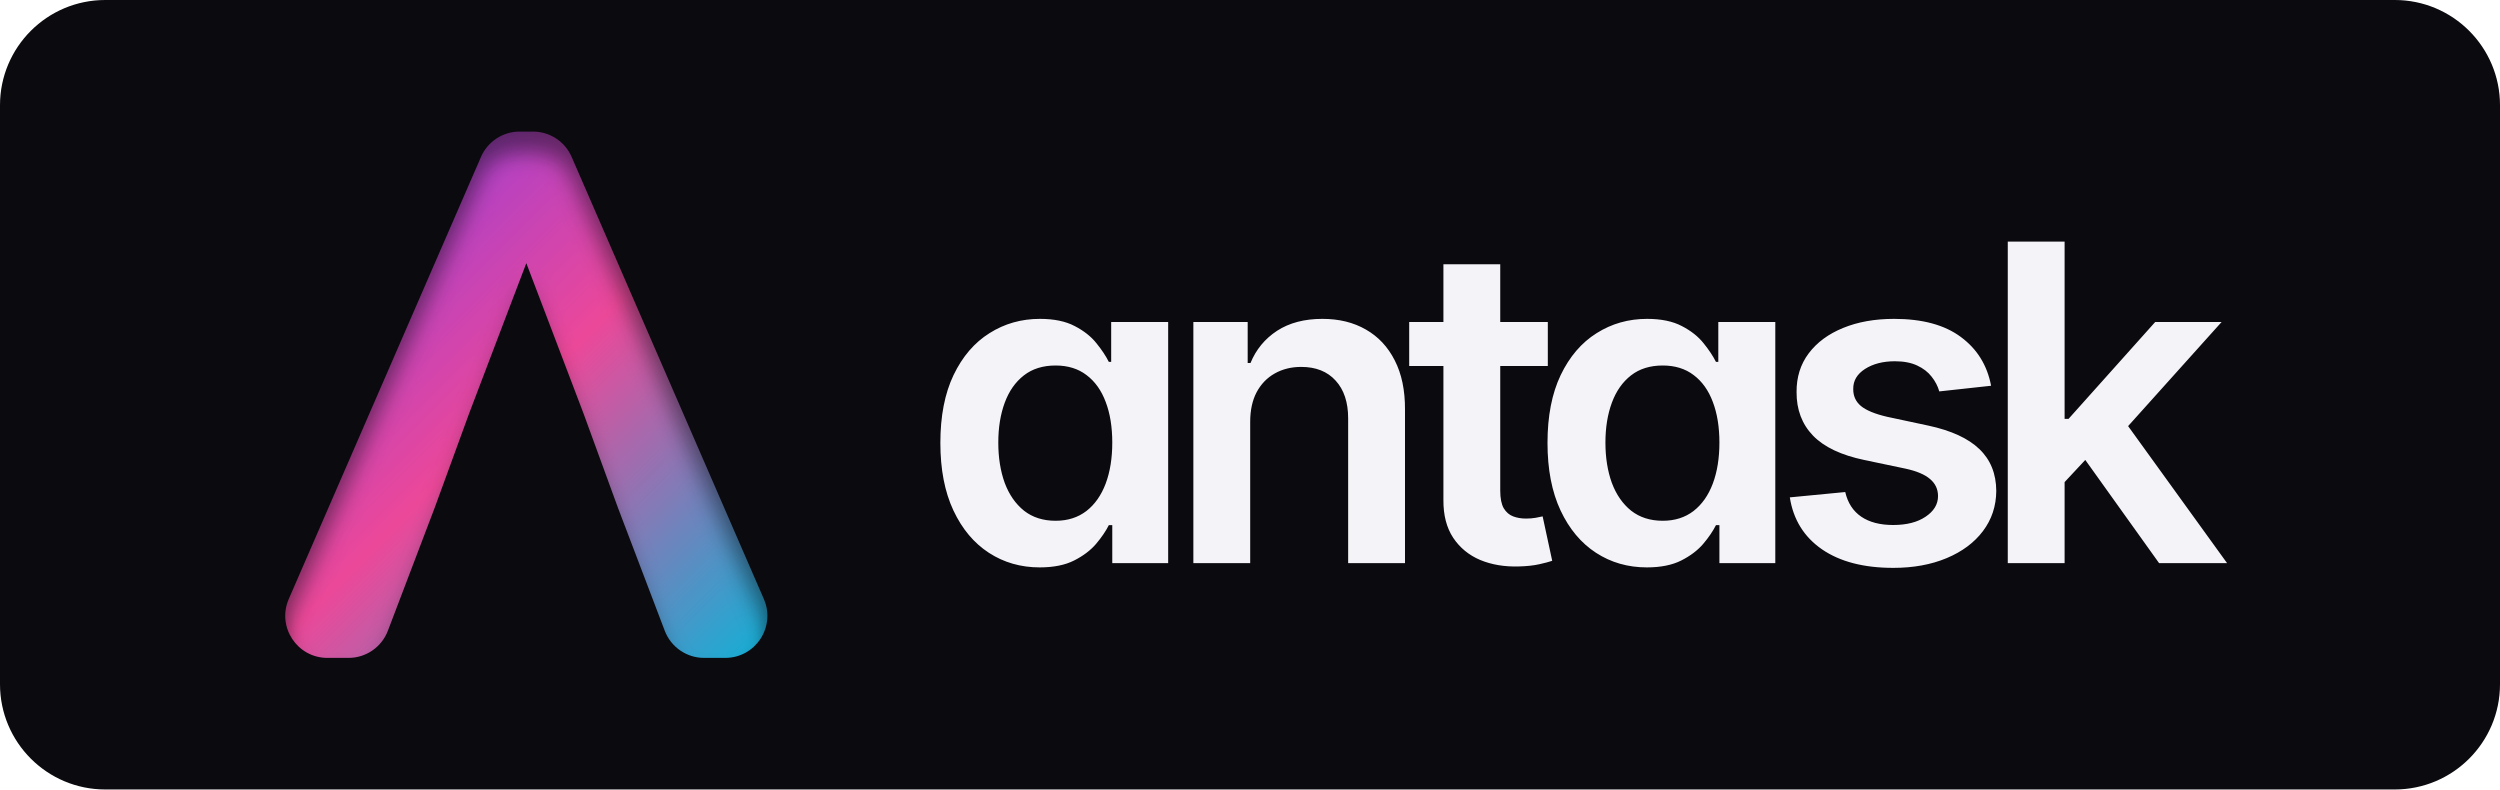
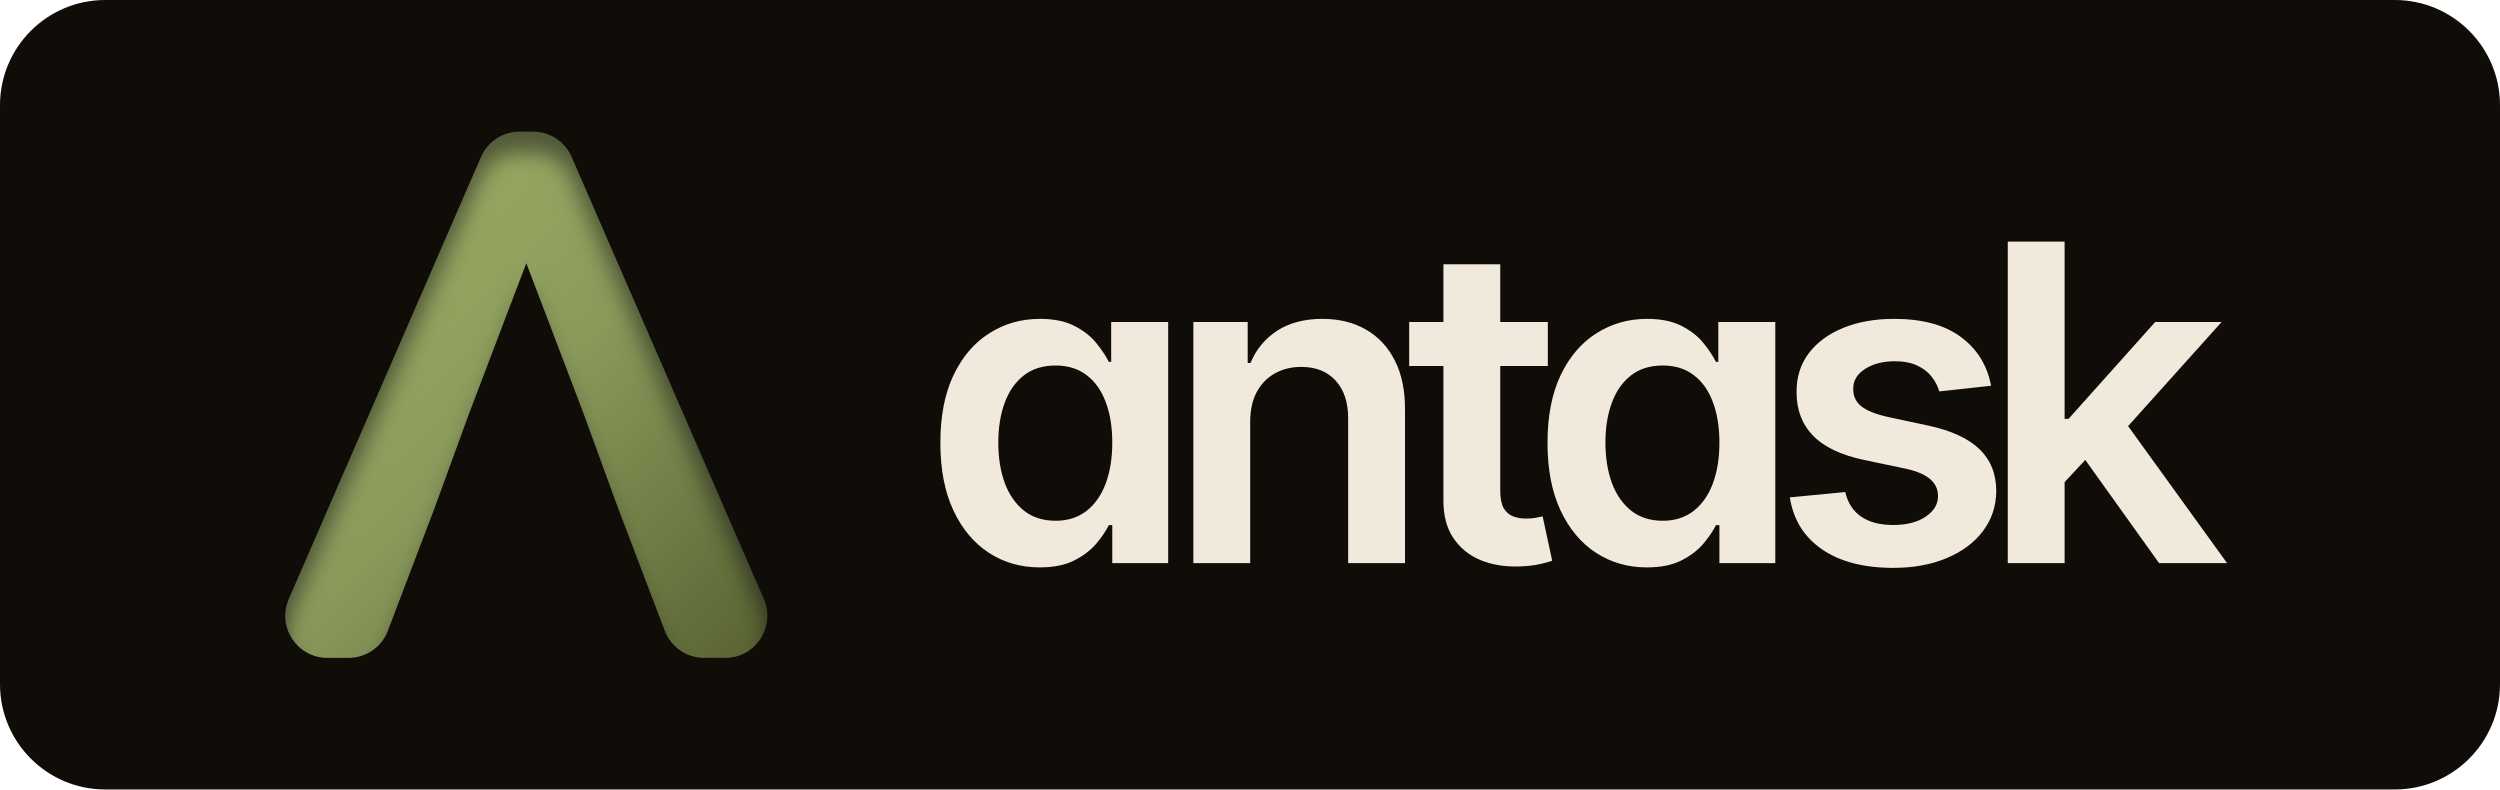
<svg xmlns="http://www.w3.org/2000/svg" width="475" height="150" viewBox="0 0 475 150" fill="none">
-   <rect width="475" height="150" rx="20" fill="#0A0A0F" />
+   <rect width="475" height="150" rx="20" fill="#100c08" />
  <g filter="url(#filter0_i_1_97)">
    <path d="M66.223 125H62.202C56.44 125 52.568 119.094 54.865 113.81L91.387 29.81C92.657 26.889 95.538 25 98.723 25H101.277C104.462 25 107.343 26.889 108.613 29.81L145.135 113.81C147.432 119.094 143.56 125 137.798 125H133.777C130.456 125 127.48 122.948 126.3 119.845L117.391 96.429L110.87 78.571L100 50L89.13 78.571L82.609 96.429L73.7 119.845C72.52 122.948 69.544 125 66.223 125Z" fill="url(#paint0_linear_1_97)" />
  </g>
-   <path d="M197.551 107.805C193.952 107.805 190.73 106.881 187.886 105.031C185.043 103.182 182.795 100.497 181.145 96.977C179.494 93.457 178.669 89.182 178.669 84.151C178.669 79.06 179.504 74.764 181.175 71.264C182.865 67.744 185.142 65.09 188.006 63.3C190.869 61.49 194.061 60.585 197.581 60.585C200.266 60.585 202.473 61.043 204.203 61.957C205.933 62.852 207.305 63.936 208.32 65.209C209.334 66.462 210.119 67.645 210.676 68.758H211.124V61.182H221.952V107H211.332V99.781H210.676C210.119 100.895 209.314 102.078 208.26 103.331C207.206 104.564 205.814 105.618 204.084 106.493C202.354 107.368 200.176 107.805 197.551 107.805ZM200.564 98.946C202.851 98.946 204.8 98.329 206.411 97.097C208.021 95.844 209.244 94.104 210.08 91.876C210.915 89.649 211.332 87.054 211.332 84.091C211.332 81.128 210.915 78.553 210.08 76.365C209.264 74.178 208.051 72.477 206.44 71.264C204.849 70.051 202.891 69.445 200.564 69.445C198.158 69.445 196.149 70.071 194.538 71.324C192.928 72.577 191.714 74.307 190.899 76.514C190.084 78.722 189.676 81.247 189.676 84.091C189.676 86.954 190.084 89.51 190.899 91.757C191.734 93.984 192.957 95.744 194.568 97.037C196.199 98.31 198.197 98.946 200.564 98.946ZM237.537 80.153V107H226.738V61.182H237.059V68.967H237.596C238.65 66.402 240.331 64.364 242.638 62.852C244.964 61.341 247.838 60.585 251.258 60.585C254.42 60.585 257.175 61.261 259.521 62.614C261.888 63.966 263.717 65.925 265.01 68.49C266.322 71.055 266.969 74.168 266.949 77.827V107H256.15V79.497C256.15 76.435 255.355 74.038 253.764 72.308C252.193 70.578 250.015 69.713 247.231 69.713C245.342 69.713 243.662 70.131 242.19 70.966C240.738 71.781 239.595 72.965 238.76 74.516C237.944 76.067 237.537 77.946 237.537 80.153ZM294.085 61.182V69.534H267.746V61.182H294.085ZM274.249 50.205H285.047V93.219C285.047 94.671 285.266 95.784 285.703 96.56C286.16 97.315 286.757 97.832 287.493 98.111C288.229 98.389 289.044 98.528 289.939 98.528C290.615 98.528 291.232 98.479 291.788 98.379C292.365 98.28 292.803 98.19 293.101 98.111L294.92 106.553C294.344 106.751 293.518 106.97 292.445 107.209C291.391 107.447 290.098 107.587 288.567 107.626C285.862 107.706 283.426 107.298 281.259 106.403C279.091 105.489 277.371 104.077 276.098 102.168C274.845 100.259 274.229 97.872 274.249 95.008V50.205ZM312.907 107.805C309.307 107.805 306.086 106.881 303.242 105.031C300.398 103.182 298.151 100.497 296.501 96.977C294.85 93.457 294.025 89.182 294.025 84.151C294.025 79.06 294.86 74.764 296.53 71.264C298.221 67.744 300.498 65.09 303.361 63.3C306.225 61.49 309.417 60.585 312.937 60.585C315.621 60.585 317.829 61.043 319.559 61.957C321.289 62.852 322.661 63.936 323.675 65.209C324.689 66.462 325.475 67.645 326.032 68.758H326.479V61.182H337.307V107H326.688V99.781H326.032C325.475 100.895 324.67 102.078 323.616 103.331C322.562 104.564 321.17 105.618 319.439 106.493C317.709 107.368 315.532 107.805 312.907 107.805ZM315.92 98.946C318.206 98.946 320.155 98.329 321.766 97.097C323.377 95.844 324.6 94.104 325.435 91.876C326.27 89.649 326.688 87.054 326.688 84.091C326.688 81.128 326.27 78.553 325.435 76.365C324.62 74.178 323.407 72.477 321.796 71.264C320.205 70.051 318.246 69.445 315.92 69.445C313.513 69.445 311.505 70.071 309.894 71.324C308.283 72.577 307.07 74.307 306.255 76.514C305.439 78.722 305.032 81.247 305.032 84.091C305.032 86.954 305.439 89.51 306.255 91.757C307.09 93.984 308.313 95.744 309.924 97.037C311.554 98.31 313.553 98.946 315.92 98.946ZM378.307 73.293L368.463 74.367C368.185 73.372 367.698 72.438 367.002 71.562C366.326 70.688 365.411 69.981 364.257 69.445C363.104 68.908 361.692 68.639 360.022 68.639C357.774 68.639 355.885 69.126 354.354 70.101C352.843 71.075 352.097 72.338 352.117 73.889C352.097 75.222 352.584 76.305 353.578 77.141C354.593 77.976 356.263 78.662 358.59 79.199L366.405 80.869C370.74 81.804 373.962 83.285 376.07 85.314C378.198 87.342 379.272 89.997 379.292 93.278C379.272 96.162 378.426 98.707 376.756 100.915C375.105 103.102 372.809 104.812 369.865 106.045C366.922 107.278 363.542 107.895 359.723 107.895C354.115 107.895 349.601 106.722 346.181 104.375C342.76 102.009 340.722 98.717 340.066 94.501L350.595 93.487C351.073 95.555 352.087 97.117 353.638 98.171C355.189 99.224 357.208 99.751 359.694 99.751C362.259 99.751 364.317 99.224 365.868 98.171C367.439 97.117 368.225 95.814 368.225 94.263C368.225 92.95 367.718 91.867 366.703 91.011C365.709 90.156 364.158 89.5 362.05 89.043L354.235 87.402C349.84 86.487 346.588 84.946 344.48 82.778C342.372 80.591 341.328 77.827 341.348 74.486C341.328 71.662 342.094 69.216 343.645 67.148C345.216 65.06 347.394 63.449 350.178 62.315C352.982 61.162 356.213 60.585 359.872 60.585C365.242 60.585 369.468 61.729 372.55 64.016C375.652 66.303 377.571 69.395 378.307 73.293ZM391.319 92.622L391.29 79.587H393.02L409.486 61.182H422.103L401.849 83.733H399.612L391.319 92.622ZM381.476 107V45.909H392.274V107H381.476ZM410.231 107L395.317 86.149L402.595 78.543L423.148 107H410.231Z" fill="#F4F4F8" />
+   <path d="M197.551 107.805C193.952 107.805 190.73 106.881 187.886 105.031C185.043 103.182 182.795 100.497 181.145 96.977C179.494 93.457 178.669 89.182 178.669 84.151C178.669 79.06 179.504 74.764 181.175 71.264C182.865 67.744 185.142 65.09 188.006 63.3C190.869 61.49 194.061 60.585 197.581 60.585C200.266 60.585 202.473 61.043 204.203 61.957C205.933 62.852 207.305 63.936 208.32 65.209C209.334 66.462 210.119 67.645 210.676 68.758H211.124V61.182H221.952V107H211.332V99.781H210.676C210.119 100.895 209.314 102.078 208.26 103.331C207.206 104.564 205.814 105.618 204.084 106.493C202.354 107.368 200.176 107.805 197.551 107.805ZM200.564 98.946C202.851 98.946 204.8 98.329 206.411 97.097C208.021 95.844 209.244 94.104 210.08 91.876C210.915 89.649 211.332 87.054 211.332 84.091C211.332 81.128 210.915 78.553 210.08 76.365C209.264 74.178 208.051 72.477 206.44 71.264C204.849 70.051 202.891 69.445 200.564 69.445C198.158 69.445 196.149 70.071 194.538 71.324C192.928 72.577 191.714 74.307 190.899 76.514C190.084 78.722 189.676 81.247 189.676 84.091C189.676 86.954 190.084 89.51 190.899 91.757C191.734 93.984 192.957 95.744 194.568 97.037C196.199 98.31 198.197 98.946 200.564 98.946ZM237.537 80.153V107H226.738V61.182H237.059V68.967H237.596C238.65 66.402 240.331 64.364 242.638 62.852C244.964 61.341 247.838 60.585 251.258 60.585C254.42 60.585 257.175 61.261 259.521 62.614C261.888 63.966 263.717 65.925 265.01 68.49C266.322 71.055 266.969 74.168 266.949 77.827V107H256.15V79.497C256.15 76.435 255.355 74.038 253.764 72.308C252.193 70.578 250.015 69.713 247.231 69.713C245.342 69.713 243.662 70.131 242.19 70.966C240.738 71.781 239.595 72.965 238.76 74.516C237.944 76.067 237.537 77.946 237.537 80.153ZM294.085 61.182V69.534H267.746V61.182H294.085ZM274.249 50.205H285.047V93.219C285.047 94.671 285.266 95.784 285.703 96.56C286.16 97.315 286.757 97.832 287.493 98.111C288.229 98.389 289.044 98.528 289.939 98.528C290.615 98.528 291.232 98.479 291.788 98.379C292.365 98.28 292.803 98.19 293.101 98.111L294.92 106.553C294.344 106.751 293.518 106.97 292.445 107.209C291.391 107.447 290.098 107.587 288.567 107.626C285.862 107.706 283.426 107.298 281.259 106.403C279.091 105.489 277.371 104.077 276.098 102.168C274.845 100.259 274.229 97.872 274.249 95.008V50.205ZM312.907 107.805C309.307 107.805 306.086 106.881 303.242 105.031C300.398 103.182 298.151 100.497 296.501 96.977C294.85 93.457 294.025 89.182 294.025 84.151C294.025 79.06 294.86 74.764 296.53 71.264C298.221 67.744 300.498 65.09 303.361 63.3C306.225 61.49 309.417 60.585 312.937 60.585C315.621 60.585 317.829 61.043 319.559 61.957C321.289 62.852 322.661 63.936 323.675 65.209C324.689 66.462 325.475 67.645 326.032 68.758H326.479V61.182H337.307V107H326.688V99.781H326.032C325.475 100.895 324.67 102.078 323.616 103.331C322.562 104.564 321.17 105.618 319.439 106.493C317.709 107.368 315.532 107.805 312.907 107.805ZM315.92 98.946C318.206 98.946 320.155 98.329 321.766 97.097C323.377 95.844 324.6 94.104 325.435 91.876C326.27 89.649 326.688 87.054 326.688 84.091C326.688 81.128 326.27 78.553 325.435 76.365C324.62 74.178 323.407 72.477 321.796 71.264C320.205 70.051 318.246 69.445 315.92 69.445C313.513 69.445 311.505 70.071 309.894 71.324C308.283 72.577 307.07 74.307 306.255 76.514C305.439 78.722 305.032 81.247 305.032 84.091C305.032 86.954 305.439 89.51 306.255 91.757C307.09 93.984 308.313 95.744 309.924 97.037C311.554 98.31 313.553 98.946 315.92 98.946ZM378.307 73.293L368.463 74.367C368.185 73.372 367.698 72.438 367.002 71.562C366.326 70.688 365.411 69.981 364.257 69.445C363.104 68.908 361.692 68.639 360.022 68.639C357.774 68.639 355.885 69.126 354.354 70.101C352.843 71.075 352.097 72.338 352.117 73.889C352.097 75.222 352.584 76.305 353.578 77.141C354.593 77.976 356.263 78.662 358.59 79.199L366.405 80.869C370.74 81.804 373.962 83.285 376.07 85.314C378.198 87.342 379.272 89.997 379.292 93.278C379.272 96.162 378.426 98.707 376.756 100.915C375.105 103.102 372.809 104.812 369.865 106.045C366.922 107.278 363.542 107.895 359.723 107.895C354.115 107.895 349.601 106.722 346.181 104.375C342.76 102.009 340.722 98.717 340.066 94.501L350.595 93.487C351.073 95.555 352.087 97.117 353.638 98.171C355.189 99.224 357.208 99.751 359.694 99.751C362.259 99.751 364.317 99.224 365.868 98.171C367.439 97.117 368.225 95.814 368.225 94.263C368.225 92.95 367.718 91.867 366.703 91.011C365.709 90.156 364.158 89.5 362.05 89.043L354.235 87.402C349.84 86.487 346.588 84.946 344.48 82.778C342.372 80.591 341.328 77.827 341.348 74.486C341.328 71.662 342.094 69.216 343.645 67.148C345.216 65.06 347.394 63.449 350.178 62.315C352.982 61.162 356.213 60.585 359.872 60.585C365.242 60.585 369.468 61.729 372.55 64.016C375.652 66.303 377.571 69.395 378.307 73.293ZM391.319 92.622L391.29 79.587H393.02L409.486 61.182H422.103L401.849 83.733H399.612L391.319 92.622ZM381.476 107V45.909H392.274V107H381.476ZM410.231 107L395.317 86.149L402.595 78.543L423.148 107H410.231Z" fill="#f1e9dc" />
  <defs>
    <filter id="filter0_i_1_97" x="54.193" y="25" width="91.614" height="104" filterUnits="userSpaceOnUse" color-interpolation-filters="sRGB">
      <feFlood flood-opacity="0" result="BackgroundImageFix" />
      <feBlend mode="normal" in="SourceGraphic" in2="BackgroundImageFix" result="shape" />
      <feColorMatrix in="SourceAlpha" type="matrix" values="0 0 0 0 0 0 0 0 0 0 0 0 0 0 0 0 0 0 127 0" result="hardAlpha" />
      <feOffset dy="4" />
      <feGaussianBlur stdDeviation="2" />
      <feComposite in2="hardAlpha" operator="arithmetic" k2="-1" k3="1" />
      <feColorMatrix type="matrix" values="0 0 0 0 0.039 0 0 0 0 0.039 0 0 0 0 0.059 0 0 0 0.5 0" />
      <feBlend mode="normal" in2="shape" result="effect1_innerShadow_1_97" />
    </filter>
    <linearGradient id="paint0_linear_1_97" x1="50" y1="25" x2="150" y2="125" gradientUnits="userSpaceOnUse">
-       <stop stop-color="#7C3AED" />
-       <stop offset="0.5" stop-color="#EC4899" />
-       <stop offset="1" stop-color="#06B6DA" />
+       <stop stop-color="#a3b366" />
+       <stop offset="0.5" stop-color="#8a9a5b" />
+       <stop offset="1" stop-color="#566030" />
    </linearGradient>
  </defs>
</svg>
